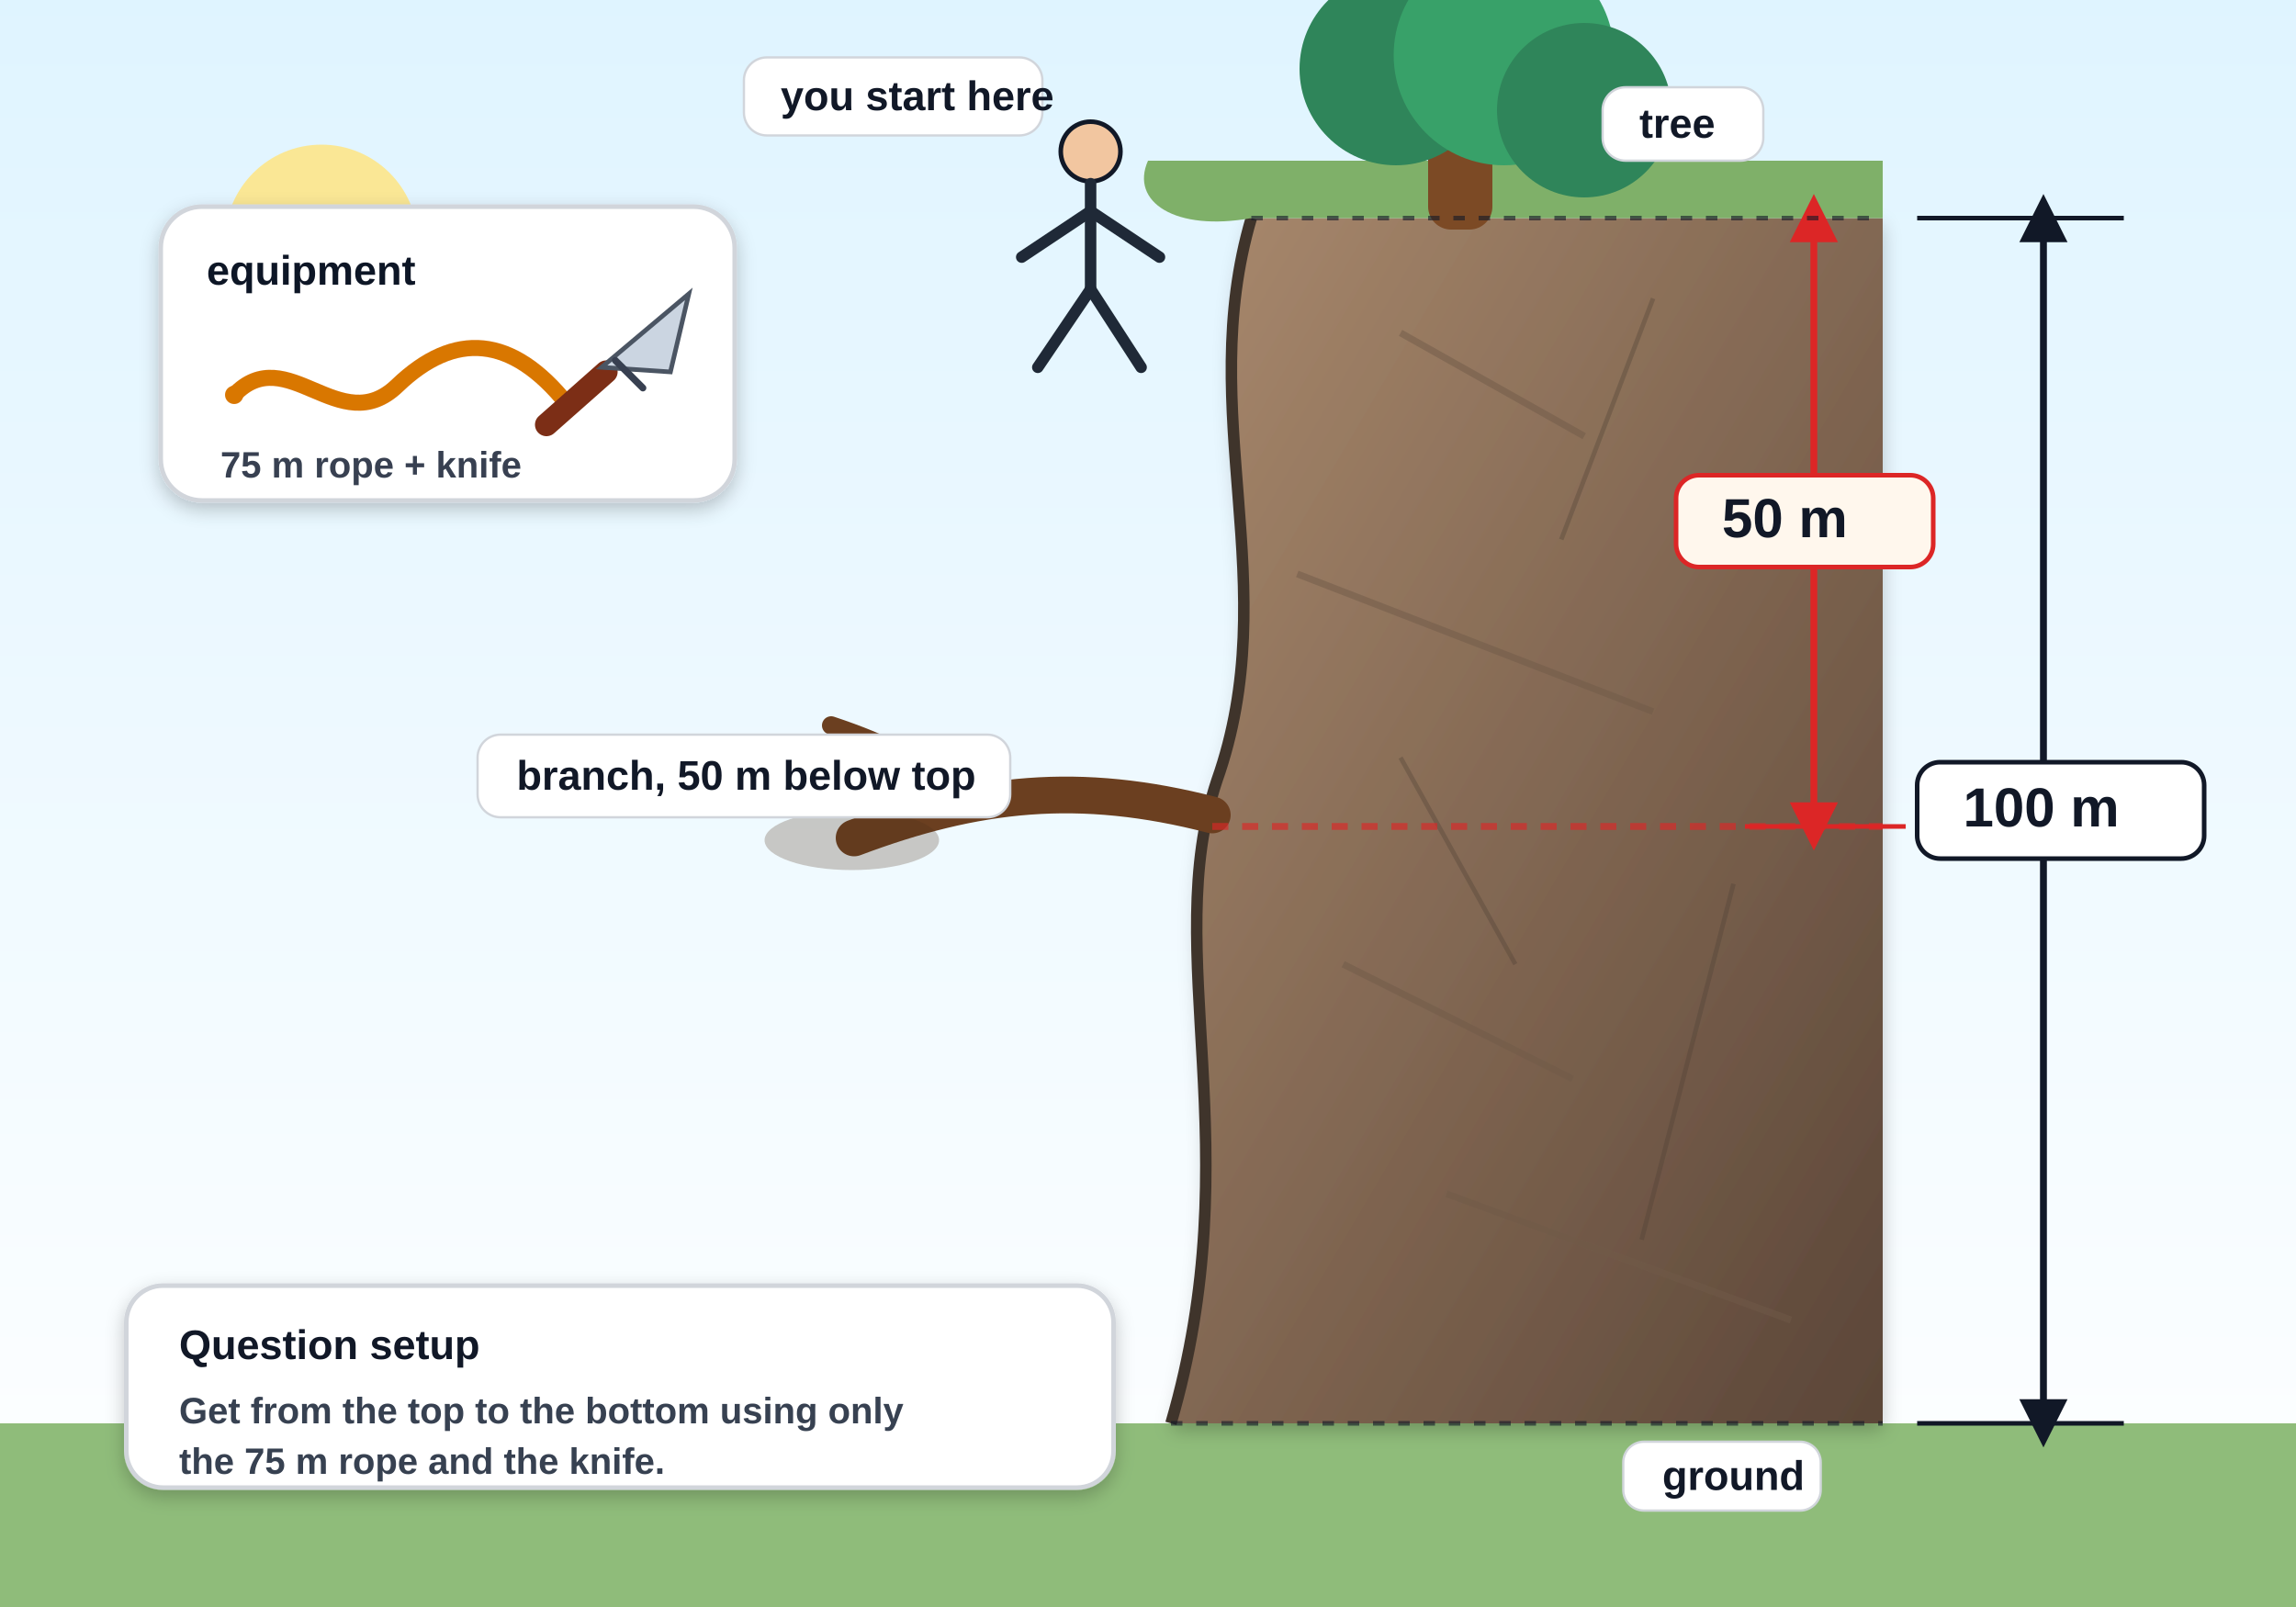
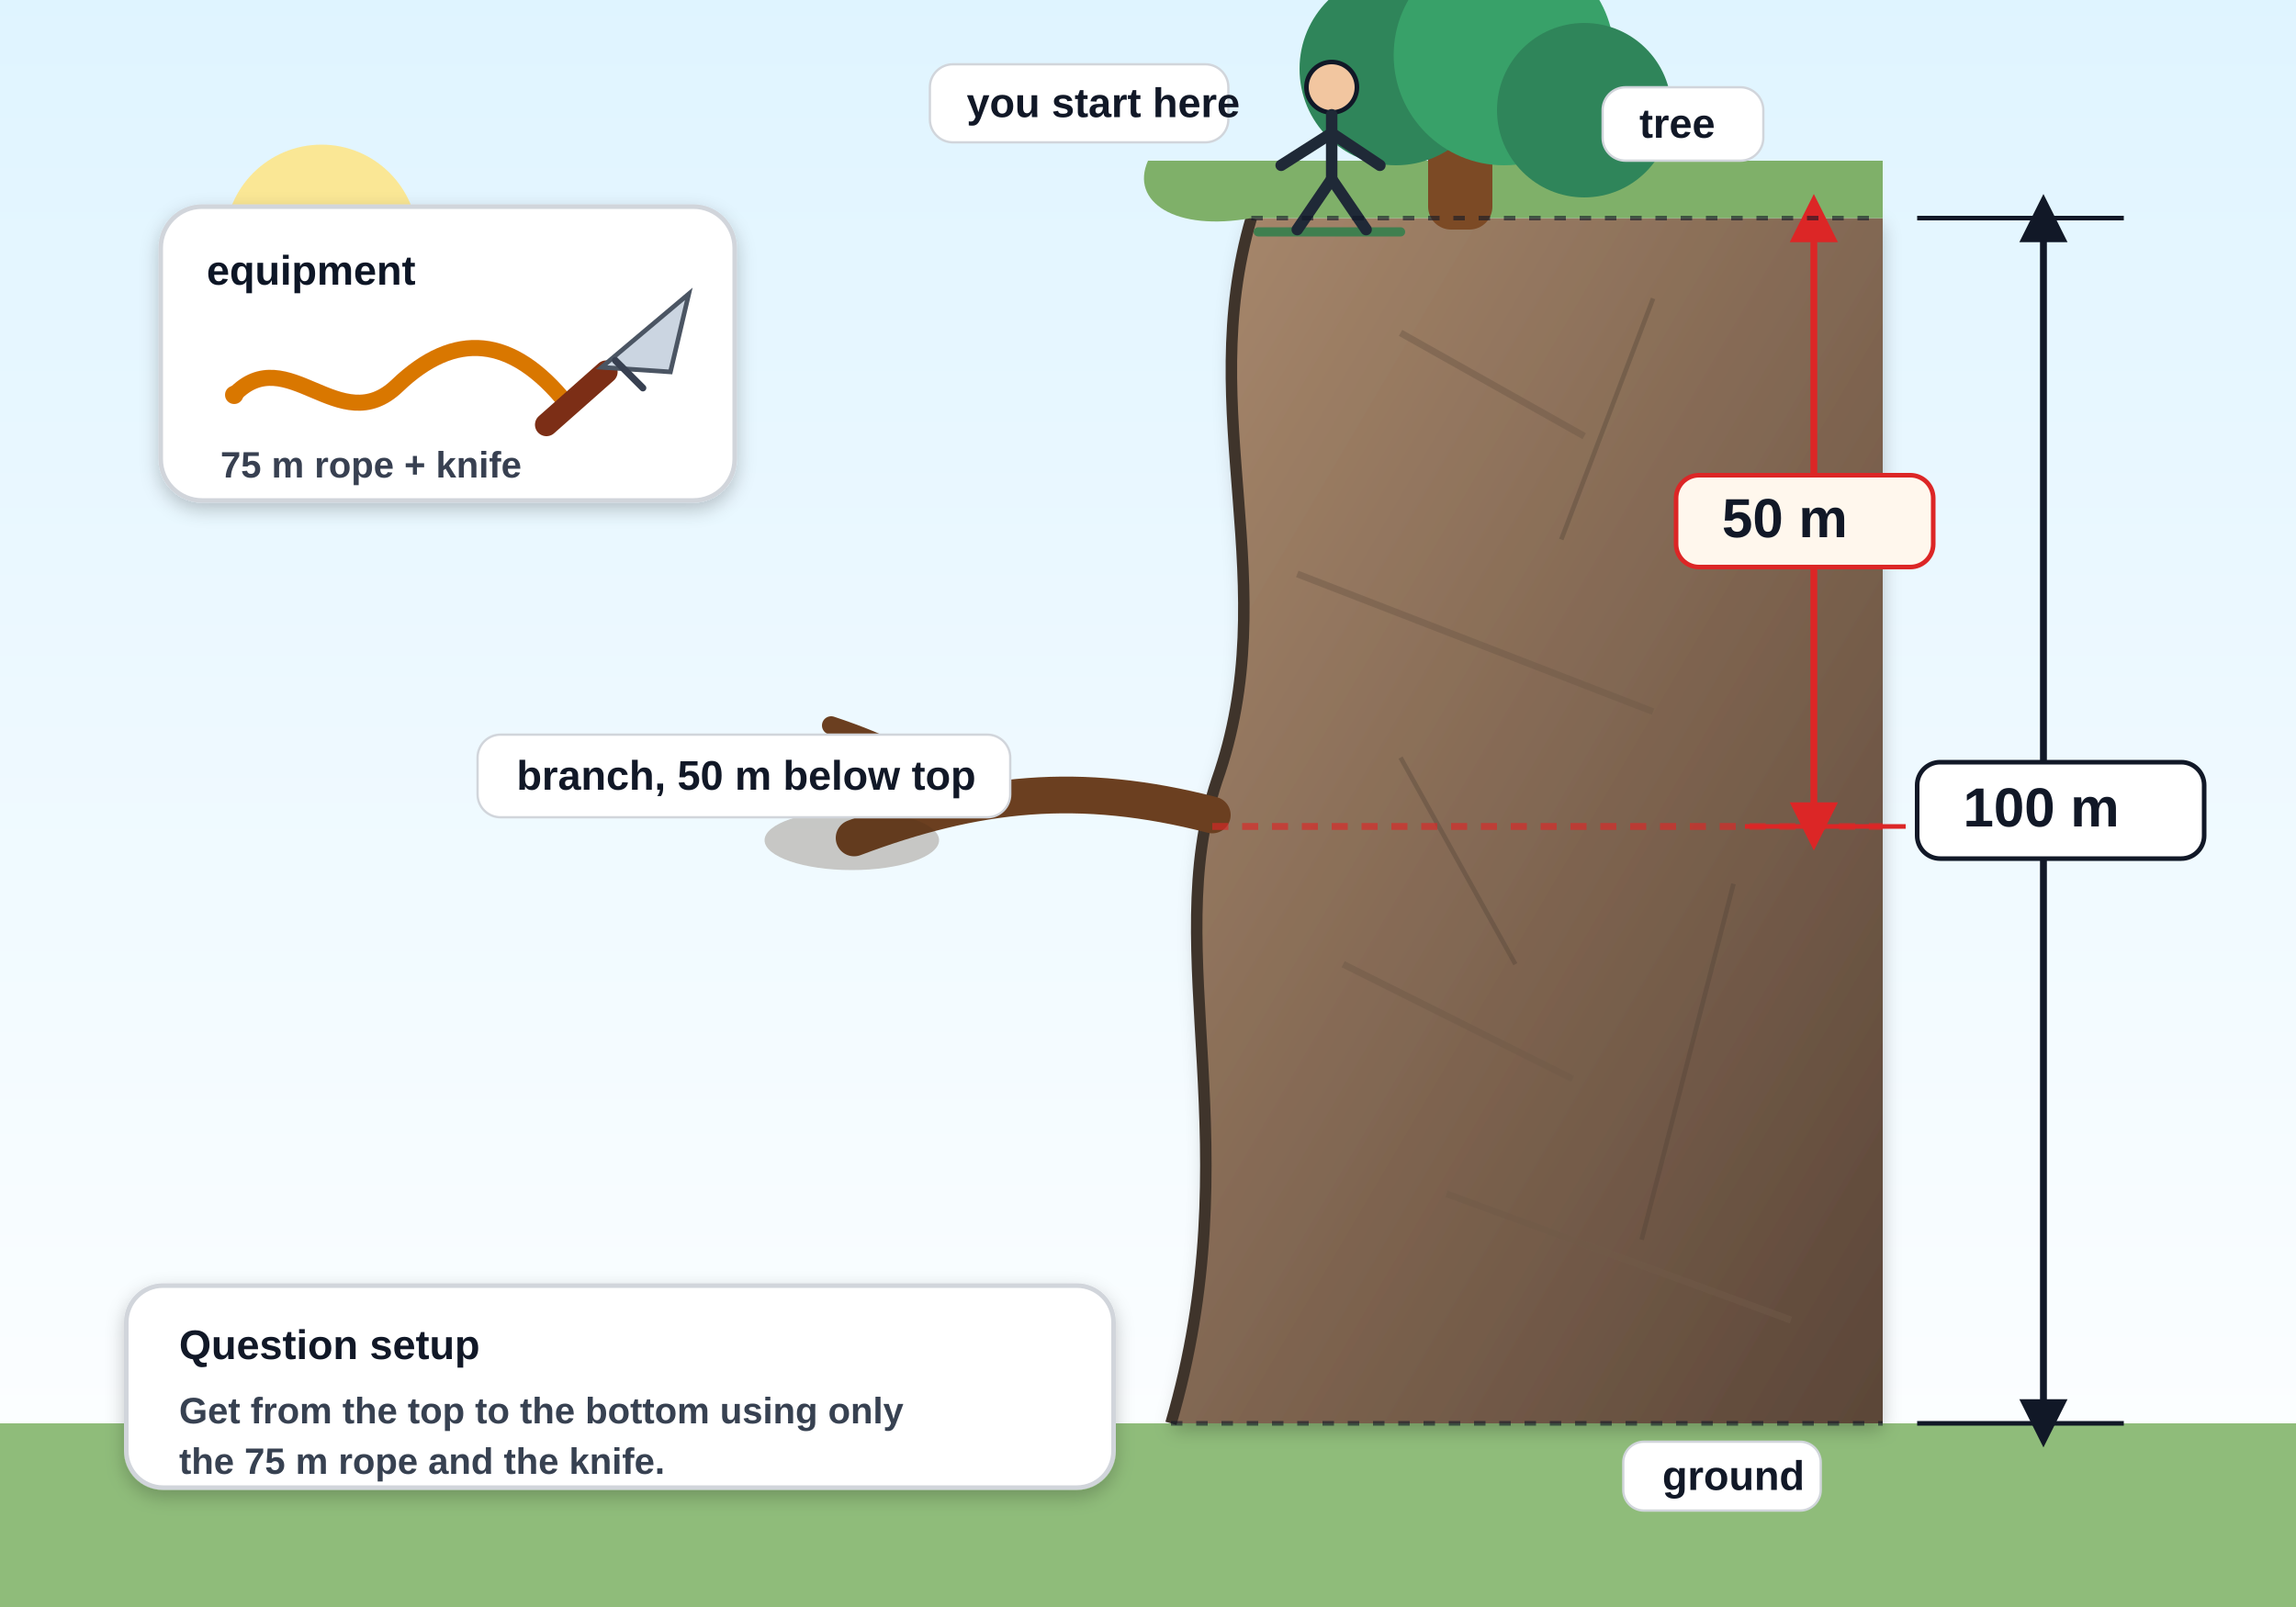
<svg xmlns="http://www.w3.org/2000/svg" width="1000" height="700" viewBox="0 0 1000 700" role="img" aria-labelledby="title desc">
  <defs>
    <linearGradient id="sky" x1="0" y1="0" x2="0" y2="1">
      <stop offset="0%" stop-color="#dff4ff" />
      <stop offset="100%" stop-color="#ffffff" />
    </linearGradient>
    <linearGradient id="cliff" x1="0" y1="0" x2="1" y2="1">
      <stop offset="0%" stop-color="#a9896d" />
      <stop offset="100%" stop-color="#5b4638" />
    </linearGradient>
    <marker id="arrow" viewBox="0 0 10 10" refX="5" refY="5" markerWidth="7" markerHeight="7" orient="auto-start-reverse">
      <path d="M 0 0 L 10 5 L 0 10 z" fill="#111827" />
    </marker>
    <marker id="redArrow" viewBox="0 0 10 10" refX="5" refY="5" markerWidth="7" markerHeight="7" orient="auto-start-reverse">
      <path d="M 0 0 L 10 5 L 0 10 z" fill="#dc2626" />
    </marker>
    <filter id="shadow" x="-20%" y="-20%" width="140%" height="140%">
      <feDropShadow dx="0" dy="3" stdDeviation="4" flood-color="#000" flood-opacity="0.22" />
    </filter>
    <style>
      .label { font: 700 24px Arial, sans-serif; fill: #111827; }
      .small { font: 700 18px Arial, sans-serif; fill: #111827; }
      .note { font: 600 16px Arial, sans-serif; fill: #374151; }
      .measure { stroke: #111827; stroke-width: 3; marker-start: url(#arrow); marker-end: url(#arrow); }
      .measure-red { stroke: #dc2626; stroke-width: 3; marker-start: url(#redArrow); marker-end: url(#redArrow); }
    </style>
  </defs>
  <rect width="1000" height="700" fill="url(#sky)" />
  <circle cx="140" cy="105" r="42" fill="#fde68a" opacity="0.9" />
  <rect x="0" y="620" width="1000" height="80" fill="#8fbc7a" />
  <path d="M 545 95 C 520 180 560 255 530 340 C 505 415 545 500 510 620 L 820 620 L 820 95 Z" fill="url(#cliff)" filter="url(#shadow)" />
  <path d="M 545 95 C 520 180 560 255 530 340 C 505 415 545 500 510 620" fill="none" stroke="#3f342b" stroke-width="5" />
  <path d="M 545 95 L 820 95 L 820 70 L 500 70 C 492 88 512 101 545 95 Z" fill="#7fb069" />
  <path d="M610 145 L690 190 M565 250 L720 310 M585 420 L685 470 M630 520 L780 575" stroke="#705a48" stroke-width="3" opacity="0.5" />
  <path d="M720 130 L680 235 M610 330 L660 420 M755 385 L715 540" stroke="#4d3f35" stroke-width="2" opacity="0.35" />
  <rect x="622" y="25" width="28" height="75" rx="10" fill="#7c4a25" />
  <circle cx="608" cy="30" r="42" fill="#2f855a" />
  <circle cx="655" cy="24" r="48" fill="#38a169" />
  <circle cx="690" cy="48" r="38" fill="#2f855a" />
  <rect x="698" y="38" width="70" height="32" rx="10" fill="#ffffff" stroke="#d1d5db" />
  <text x="714" y="60" class="small">tree</text>
-   <circle cx="475" cy="66" r="13" fill="#f2c6a0" stroke="#111827" stroke-width="2" />
-   <line x1="475" y1="80" x2="475" y2="126" stroke="#1f2937" stroke-width="5" stroke-linecap="round" />
-   <line x1="475" y1="92" x2="445" y2="112" stroke="#1f2937" stroke-width="5" stroke-linecap="round" />
-   <line x1="475" y1="92" x2="505" y2="112" stroke="#1f2937" stroke-width="5" stroke-linecap="round" />
-   <line x1="475" y1="126" x2="452" y2="160" stroke="#1f2937" stroke-width="5" stroke-linecap="round" />
-   <line x1="475" y1="126" x2="497" y2="160" stroke="#1f2937" stroke-width="5" stroke-linecap="round" />
-   <rect x="324" y="25" width="130" height="34" rx="10" fill="#ffffff" stroke="#d1d5db" />
-   <text x="340" y="48" class="small">you start here</text>
+   <line x1="548" y1="101" x2="610" y2="101" stroke="#3f7f4f" stroke-width="4" stroke-linecap="round" />
+   <circle cx="580" cy="38" r="11" fill="#f2c6a0" stroke="#111827" stroke-width="2" />
+   <line x1="580" y1="50" x2="580" y2="78" stroke="#1f2937" stroke-width="5" stroke-linecap="round" />
+   <line x1="580" y1="58" x2="558" y2="72" stroke="#1f2937" stroke-width="5" stroke-linecap="round" />
+   <line x1="580" y1="58" x2="601" y2="72" stroke="#1f2937" stroke-width="5" stroke-linecap="round" />
+   <line x1="580" y1="78" x2="565" y2="100" stroke="#1f2937" stroke-width="5" stroke-linecap="round" />
+   <line x1="580" y1="78" x2="595" y2="100" stroke="#1f2937" stroke-width="5" stroke-linecap="round" />
+   <rect x="405" y="28" width="130" height="34" rx="10" fill="#ffffff" stroke="#d1d5db" />
+   <text x="421" y="51" class="small">you start here</text>
  <path d="M 528 355 C 470 340 425 345 372 365" fill="none" stroke="#6b3f20" stroke-width="16" stroke-linecap="round" />
  <path d="M 425 352 C 405 333 386 324 362 316" fill="none" stroke="#6b3f20" stroke-width="8" stroke-linecap="round" />
  <ellipse cx="371" cy="366" rx="38" ry="13" fill="#4b2e17" opacity="0.25" />
  <rect x="208" y="320" width="232" height="36" rx="10" fill="#ffffff" stroke="#d1d5db" />
  <text x="225" y="344" class="small">branch, 50 m below top</text>
  <g transform="translate(70 90)" filter="url(#shadow)">
    <rect x="0" y="0" width="250" height="128" rx="18" fill="#ffffff" stroke="#d1d5db" stroke-width="2" />
    <text x="20" y="34" class="small">equipment</text>
    <path d="M32 82 C 55 58, 78 102, 103 78 S 153 56, 177 86" fill="none" stroke="#d97706" stroke-width="7" stroke-linecap="round" />
    <circle cx="32" cy="82" r="4" fill="#d97706" />
    <circle cx="177" cy="86" r="4" fill="#d97706" />
    <path d="M168 95 L194 72" stroke="#7c2d12" stroke-width="10" stroke-linecap="round" />
    <path d="M192 70 L230 38 L222 72 Z" fill="#cbd5e1" stroke="#4b5563" stroke-width="2" />
    <line x1="198" y1="67" x2="210" y2="79" stroke="#374151" stroke-width="3" stroke-linecap="round" />
    <text x="26" y="118" class="note">75 m rope + knife</text>
  </g>
  <line x1="890" y1="95" x2="890" y2="620" class="measure" />
  <line x1="835" y1="95" x2="925" y2="95" stroke="#111827" stroke-width="2" />
  <line x1="835" y1="620" x2="925" y2="620" stroke="#111827" stroke-width="2" />
  <rect x="835" y="332" width="125" height="42" rx="10" fill="#ffffff" stroke="#111827" stroke-width="2" />
  <text x="855" y="360" class="label">100 m</text>
  <line x1="790" y1="95" x2="790" y2="360" class="measure-red" />
  <line x1="760" y1="360" x2="830" y2="360" stroke="#dc2626" stroke-width="2" />
  <rect x="730" y="207" width="112" height="40" rx="10" fill="#fff7ed" stroke="#dc2626" stroke-width="2" />
  <text x="750" y="234" class="label" fill="#991b1b">50 m</text>
  <line x1="545" y1="95" x2="820" y2="95" stroke="#111827" stroke-width="2" stroke-dasharray="5 6" opacity="0.6" />
  <line x1="528" y1="360" x2="820" y2="360" stroke="#dc2626" stroke-width="3" stroke-dasharray="7 6" opacity="0.65" />
  <line x1="510" y1="620" x2="820" y2="620" stroke="#111827" stroke-width="2" stroke-dasharray="5 6" opacity="0.6" />
  <rect x="707" y="628" width="86" height="30" rx="9" fill="#ffffff" stroke="#d1d5db" />
  <text x="724" y="649" class="small">ground</text>
  <rect x="55" y="560" width="430" height="88" rx="16" fill="#ffffff" stroke="#d1d5db" stroke-width="2" filter="url(#shadow)" />
  <text x="78" y="592" class="small">Question setup</text>
  <text x="78" y="620" class="note">Get from the top to the bottom using only</text>
  <text x="78" y="642" class="note">the 75 m rope and the knife.</text>
</svg>
